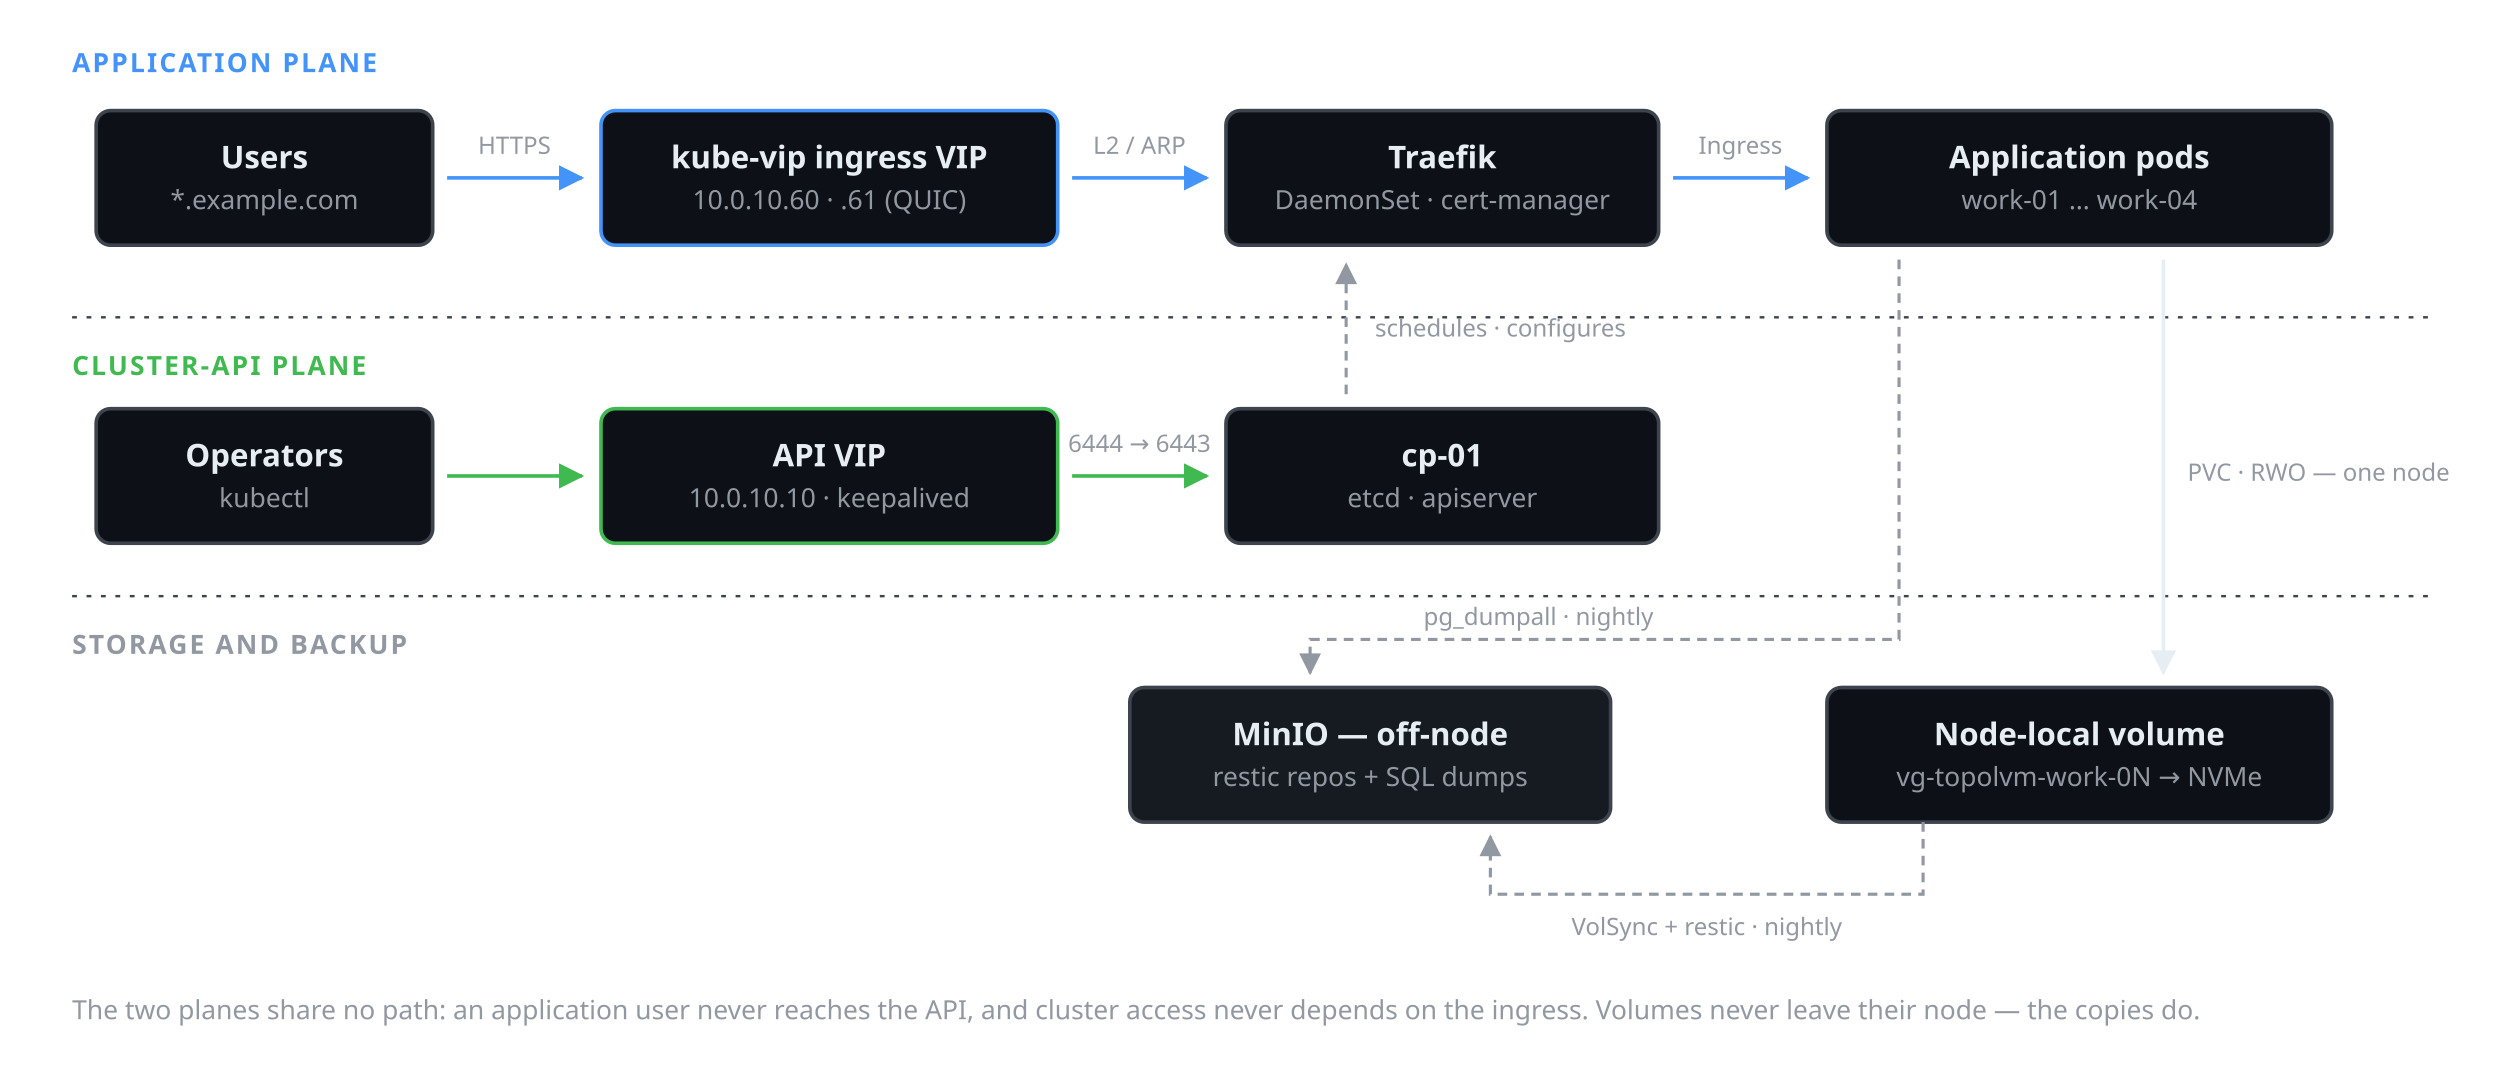
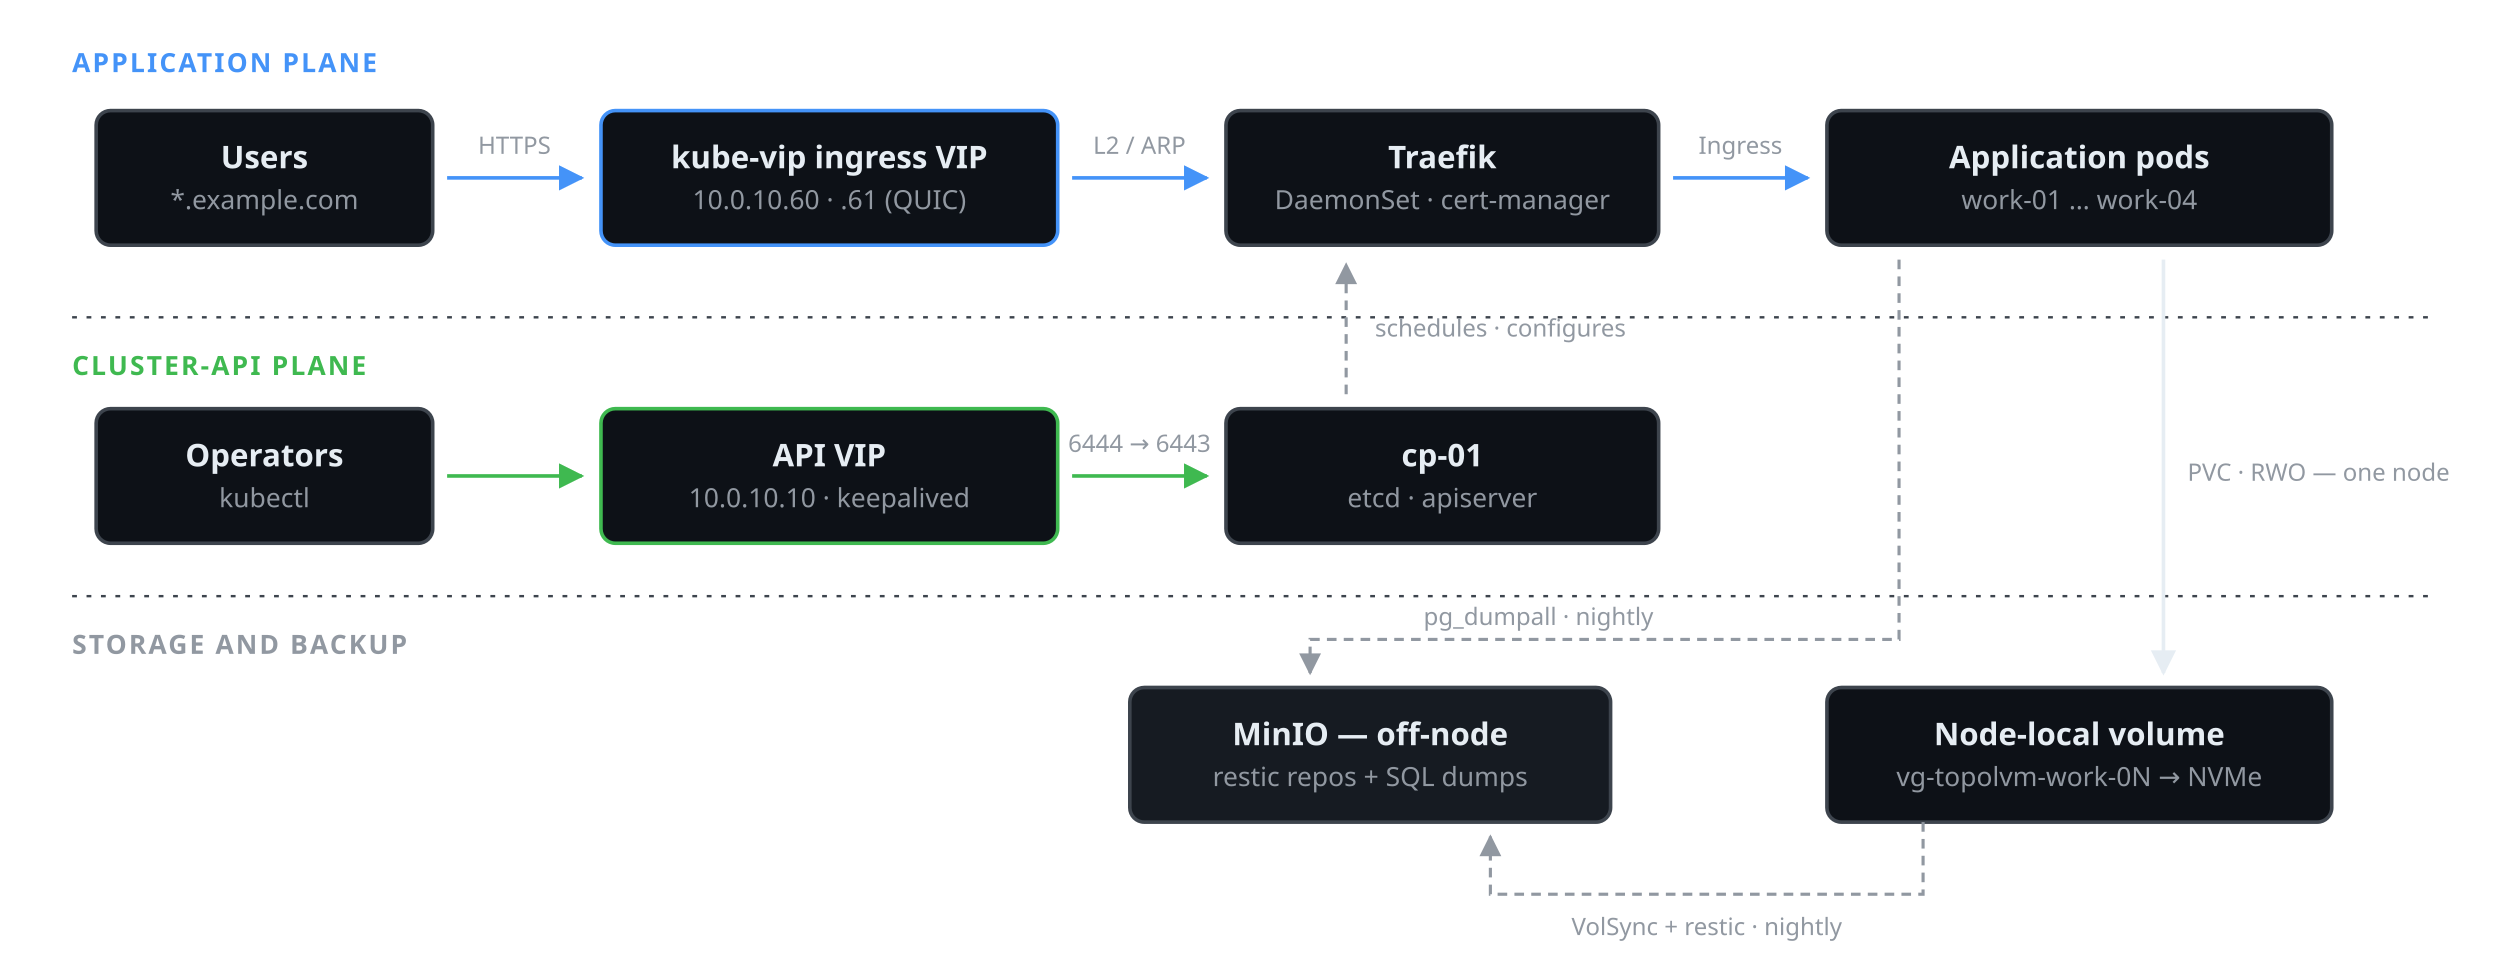
- <svg xmlns="http://www.w3.org/2000/svg" viewBox="0 0 1040 450" width="1040" height="450" role="img" aria-label="Platform architecture: user traffic reaches applications through the ingress VIP and Traefik, while operator kubectl traffic reaches the control plane through a separate API VIP; the two paths never meet. Application volumes are node-local and are copied off-node to object storage by VolSync restic and pg_dumpall.">
+ <svg xmlns="http://www.w3.org/2000/svg" viewBox="0 0 1040 405" width="1040" height="405" role="img" aria-label="Platform architecture: user traffic reaches applications through the ingress VIP and Traefik, while operator kubectl traffic reaches the control plane through a separate API VIP; the two paths never meet. Application volumes are node-local and are copied off-node to object storage by VolSync restic and pg_dumpall.">
  <defs>
    <marker id="a" viewBox="0 0 10 10" refX="9" refY="5" markerWidth="7" markerHeight="7" orient="auto-start-reverse">
      <path d="M 0 0 L 10 5 L 0 10 z" fill="#e6edf3" />
    </marker>
    <marker id="ab" viewBox="0 0 10 10" refX="9" refY="5" markerWidth="7" markerHeight="7" orient="auto-start-reverse">
      <path d="M 0 0 L 10 5 L 0 10 z" fill="#4493f8" />
    </marker>
    <marker id="ag" viewBox="0 0 10 10" refX="9" refY="5" markerWidth="7" markerHeight="7" orient="auto-start-reverse">
      <path d="M 0 0 L 10 5 L 0 10 z" fill="#3fb950" />
    </marker>
    <marker id="am" viewBox="0 0 10 10" refX="9" refY="5" markerWidth="7" markerHeight="7" orient="auto-start-reverse">
      <path d="M 0 0 L 10 5 L 0 10 z" fill="#9198a1" />
    </marker>
  </defs>
-   <rect x="0" y="0" width="1040" height="450" fill="none" />
+   <rect x="0" y="0" width="1040" height="405" fill="none" />
  <line x1="30" y1="132" x2="1010" y2="132" stroke="#3d444d" stroke-width="1" stroke-dasharray="2 4" />
  <line x1="30" y1="248" x2="1010" y2="248" stroke="#3d444d" stroke-width="1" stroke-dasharray="2 4" />
  <text x="30" y="30" font-family="system-ui, sans-serif" font-size="11" font-weight="600" fill="#4493f8" letter-spacing="0.08em">APPLICATION PLANE</text>
  <text x="30" y="156" font-family="system-ui, sans-serif" font-size="11" font-weight="600" fill="#3fb950" letter-spacing="0.08em">CLUSTER-API PLANE</text>
  <text x="30" y="272" font-family="system-ui, sans-serif" font-size="11" font-weight="600" fill="#9198a1" letter-spacing="0.08em">STORAGE AND BACKUP</text>
  <rect x="40" y="46" width="140" height="56" rx="6" fill="#0d1117" stroke="#3d444d" stroke-width="1.5" />
  <text x="110" y="70" text-anchor="middle" font-family="system-ui, sans-serif" font-size="13" font-weight="600" fill="#e6edf3">Users</text>
  <text x="110" y="87" text-anchor="middle" font-family="system-ui, sans-serif" font-size="11" fill="#9198a1">*.example.com</text>
  <rect x="250" y="46" width="190" height="56" rx="6" fill="#0d1117" stroke="#4493f8" stroke-width="1.5" />
  <text x="345" y="70" text-anchor="middle" font-family="system-ui, sans-serif" font-size="13" font-weight="600" fill="#e6edf3">kube-vip ingress VIP</text>
  <text x="345" y="87" text-anchor="middle" font-family="system-ui, sans-serif" font-size="11" fill="#9198a1">10.0.10.60 · .61 (QUIC)</text>
  <rect x="510" y="46" width="180" height="56" rx="6" fill="#0d1117" stroke="#3d444d" stroke-width="1.5" />
  <text x="600" y="70" text-anchor="middle" font-family="system-ui, sans-serif" font-size="13" font-weight="600" fill="#e6edf3">Traefik</text>
  <text x="600" y="87" text-anchor="middle" font-family="system-ui, sans-serif" font-size="11" fill="#9198a1">DaemonSet · cert-manager</text>
  <rect x="760" y="46" width="210" height="56" rx="6" fill="#0d1117" stroke="#3d444d" stroke-width="1.5" />
  <text x="865" y="70" text-anchor="middle" font-family="system-ui, sans-serif" font-size="13" font-weight="600" fill="#e6edf3">Application pods</text>
  <text x="865" y="87" text-anchor="middle" font-family="system-ui, sans-serif" font-size="11" fill="#9198a1">work-01 … work-04</text>
  <line x1="186" y1="74" x2="242" y2="74" stroke="#4493f8" stroke-width="1.5" marker-end="url(#ab)" />
  <text x="214" y="64" text-anchor="middle" font-family="system-ui, sans-serif" font-size="10" fill="#9198a1">HTTPS</text>
  <line x1="446" y1="74" x2="502" y2="74" stroke="#4493f8" stroke-width="1.5" marker-end="url(#ab)" />
  <text x="474" y="64" text-anchor="middle" font-family="system-ui, sans-serif" font-size="10" fill="#9198a1">L2 / ARP</text>
  <line x1="696" y1="74" x2="752" y2="74" stroke="#4493f8" stroke-width="1.5" marker-end="url(#ab)" />
  <text x="724" y="64" text-anchor="middle" font-family="system-ui, sans-serif" font-size="10" fill="#9198a1">Ingress</text>
  <rect x="40" y="170" width="140" height="56" rx="6" fill="#0d1117" stroke="#3d444d" stroke-width="1.5" />
  <text x="110" y="194" text-anchor="middle" font-family="system-ui, sans-serif" font-size="13" font-weight="600" fill="#e6edf3">Operators</text>
  <text x="110" y="211" text-anchor="middle" font-family="system-ui, sans-serif" font-size="11" fill="#9198a1">kubectl</text>
  <rect x="250" y="170" width="190" height="56" rx="6" fill="#0d1117" stroke="#3fb950" stroke-width="1.5" />
  <text x="345" y="194" text-anchor="middle" font-family="system-ui, sans-serif" font-size="13" font-weight="600" fill="#e6edf3">API VIP</text>
  <text x="345" y="211" text-anchor="middle" font-family="system-ui, sans-serif" font-size="11" fill="#9198a1">10.0.10.10 · keepalived</text>
  <rect x="510" y="170" width="180" height="56" rx="6" fill="#0d1117" stroke="#3d444d" stroke-width="1.5" />
  <text x="600" y="194" text-anchor="middle" font-family="system-ui, sans-serif" font-size="13" font-weight="600" fill="#e6edf3">cp-01</text>
  <text x="600" y="211" text-anchor="middle" font-family="system-ui, sans-serif" font-size="11" fill="#9198a1">etcd · apiserver</text>
  <line x1="186" y1="198" x2="242" y2="198" stroke="#3fb950" stroke-width="1.5" marker-end="url(#ag)" />
  <line x1="446" y1="198" x2="502" y2="198" stroke="#3fb950" stroke-width="1.5" marker-end="url(#ag)" />
  <text x="474" y="188" text-anchor="middle" font-family="system-ui, sans-serif" font-size="10" fill="#9198a1">6444 → 6443</text>
  <line x1="560" y1="164" x2="560" y2="110" stroke="#9198a1" stroke-width="1.3" stroke-dasharray="4 3" marker-end="url(#am)" />
  <text x="572" y="140" font-family="system-ui, sans-serif" font-size="10" fill="#9198a1">schedules · configures</text>
  <rect x="760" y="286" width="210" height="56" rx="6" fill="#0d1117" stroke="#3d444d" stroke-width="1.5" />
  <text x="865" y="310" text-anchor="middle" font-family="system-ui, sans-serif" font-size="13" font-weight="600" fill="#e6edf3">Node-local volume</text>
  <text x="865" y="327" text-anchor="middle" font-family="system-ui, sans-serif" font-size="11" fill="#9198a1">vg-topolvm-work-0N → NVMe</text>
  <rect x="470" y="286" width="200" height="56" rx="6" fill="#161b22" stroke="#3d444d" stroke-width="1.5" />
  <text x="570" y="310" text-anchor="middle" font-family="system-ui, sans-serif" font-size="13" font-weight="600" fill="#e6edf3">MinIO — off-node</text>
  <text x="570" y="327" text-anchor="middle" font-family="system-ui, sans-serif" font-size="11" fill="#9198a1">restic repos + SQL dumps</text>
  <line x1="900" y1="108" x2="900" y2="280" stroke="#e6edf3" stroke-width="1.5" marker-end="url(#a)" />
  <text x="910" y="200" font-family="system-ui, sans-serif" font-size="10" fill="#9198a1">PVC · RWO — one node</text>
  <polyline points="800,342 800,372 620,372 620,348" fill="none" stroke="#9198a1" stroke-width="1.3" stroke-dasharray="4 3" marker-end="url(#am)" />
  <text x="710" y="389" text-anchor="middle" font-family="system-ui, sans-serif" font-size="10" fill="#9198a1">VolSync + restic · nightly</text>
  <polyline points="790,108 790,266 545,266 545,280" fill="none" stroke="#9198a1" stroke-width="1.3" stroke-dasharray="4 3" marker-end="url(#am)" />
  <text x="640" y="260" text-anchor="middle" font-family="system-ui, sans-serif" font-size="10" fill="#9198a1">pg_dumpall · nightly</text>
-   <text x="30" y="424" font-family="system-ui, sans-serif" font-size="11" fill="#9198a1">The two planes share no path: an application user never reaches the API, and cluster access never depends on the ingress. Volumes never leave their node — the copies do.</text>
</svg>
